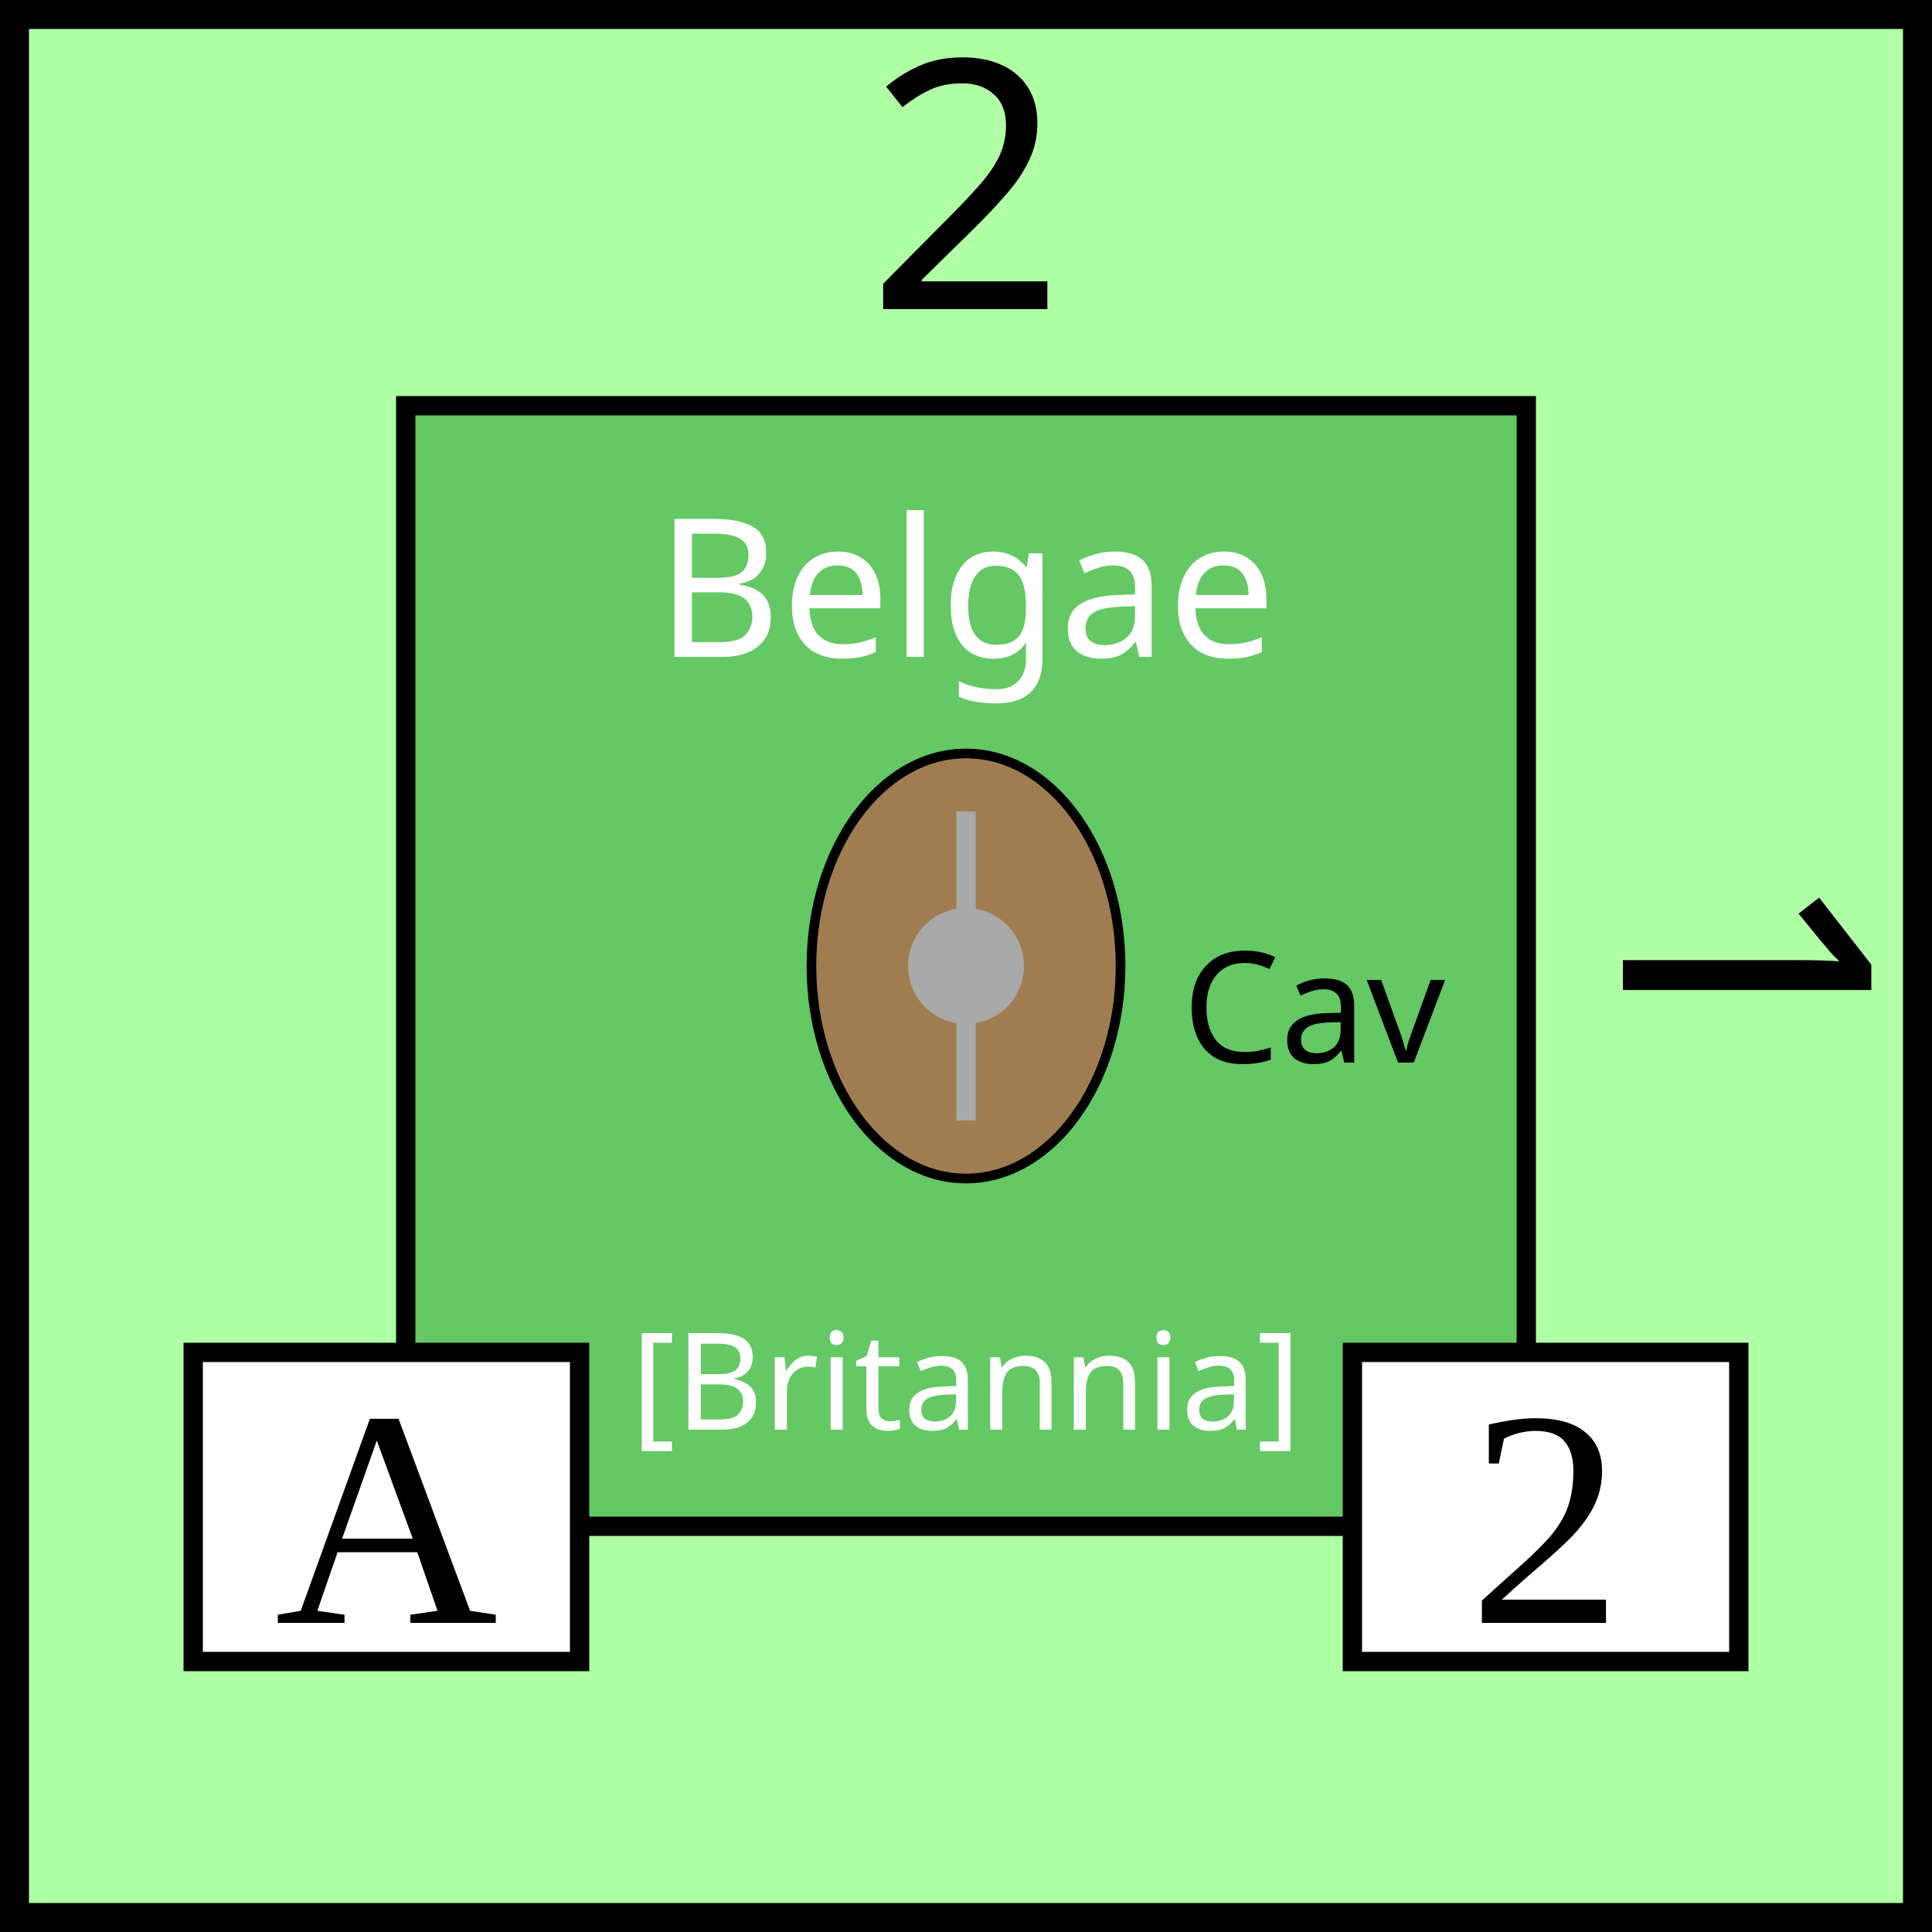
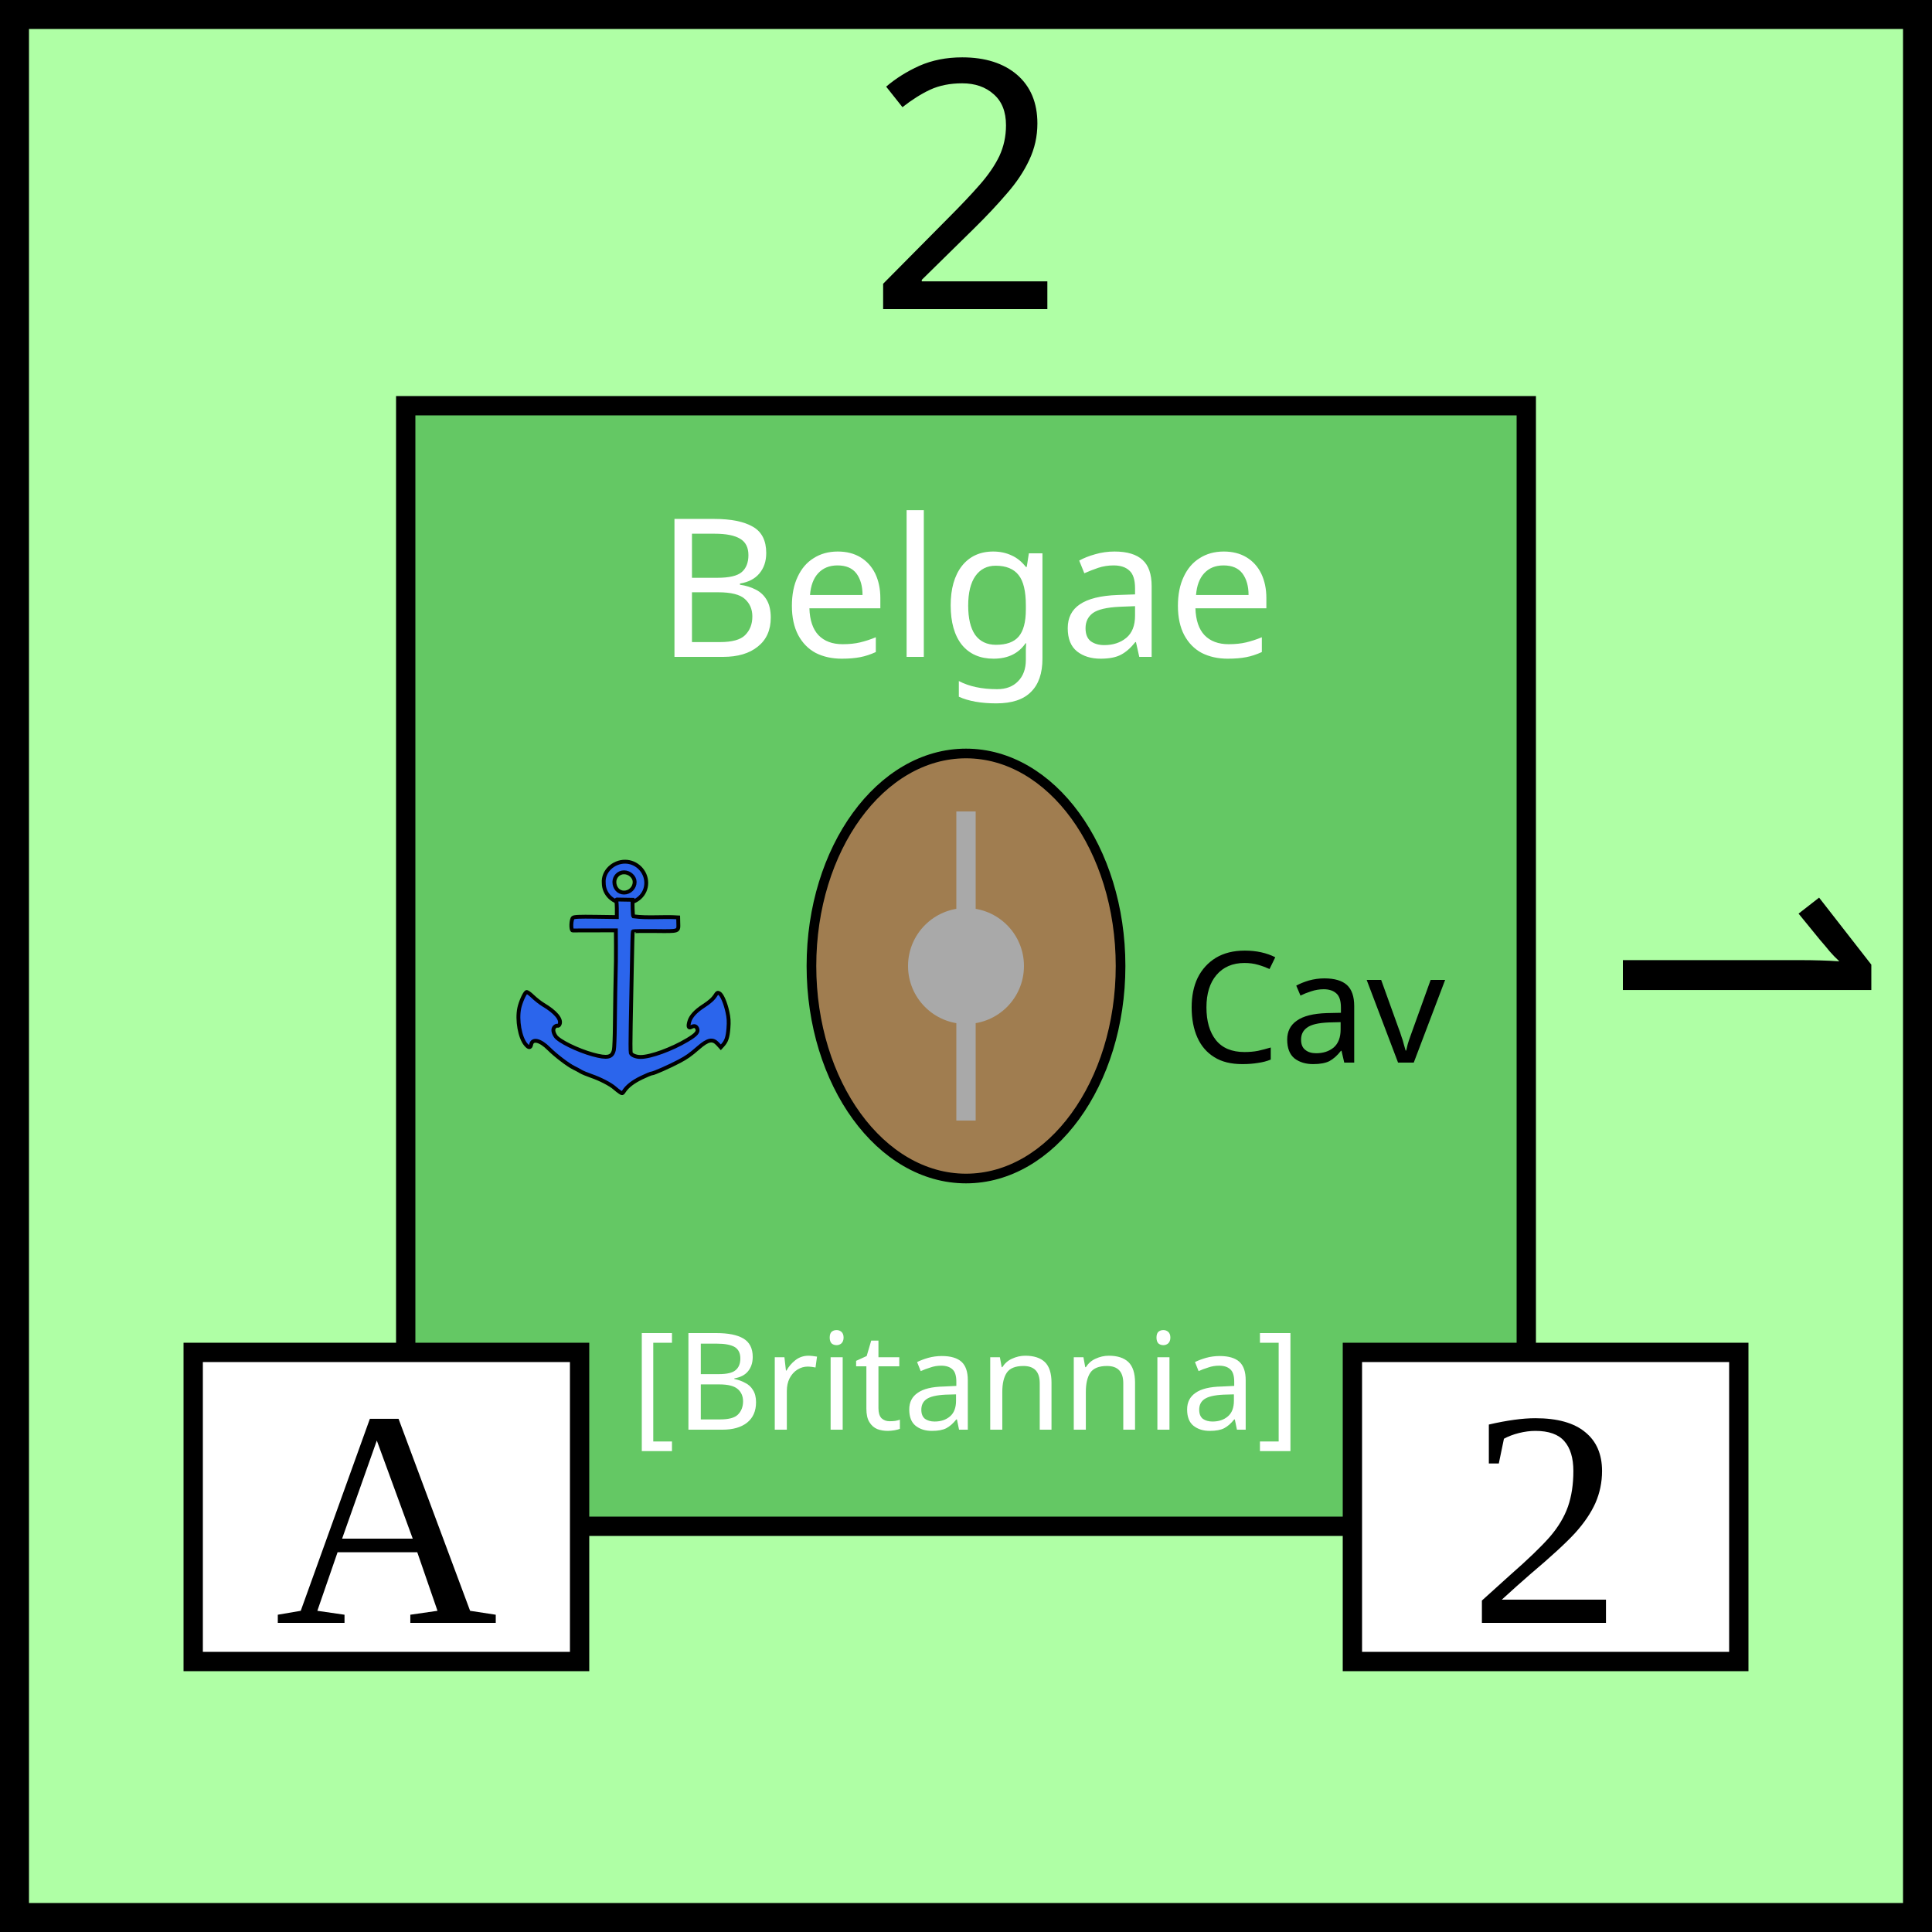
- <svg xmlns="http://www.w3.org/2000/svg" viewBox="0 0 100 100" width="100" height="100">
+ <svg xmlns="http://www.w3.org/2000/svg" xmlns:xlink="http://www.w3.org/1999/xlink" viewBox="0 0 100 100" width="100" height="100">
+   <defs>
+     <g id="anchor" transform="scale(0.05)" stroke="black" fill="#2B65EC" stroke-width="4">
+       <path d="M 127 32 C 115 32 104 42 105 54 C 105 66 115 75 127 75 C 139 75 149 66 149 54 C 149 42 139 32 127 32 z M 126 43 C 132 43 137 48 137 53 C 137 59 132 64 126 64 C 120 64 116 59 116 53 C 116 48 120 43 126 43 z " />
+       <path d="M118.537,71.179c-1.053-0.019,0,2.075,0,9.084v9.084l-21.881-0.306   c-17.203-0.24-22.227-0.018-23.5,1.038c-2.036,1.689-2.356,13.078-0.369,13.135l44.75-0.104c0.05,10.689,0.189,21.379,0.053,32.069   c-0.504,22.08-0.892,44.162-1.097,66.247c-0.09,11.96-0.545,23.436-1.011,25.5c-1.754,7.78-6.661,8.837-21.785,4.691   c-15.729-4.312-35.264-13.896-38.552-18.913c-2.614-3.99-3.022-7.41-1.133-9.498c0.942-1.041,2.342-1.65,3.112-1.355   c0.851,0.326,1.746-0.386,2.284-1.817c1.893-5.04-4.426-12.489-16.872-19.89c-3.025-1.799-7.975-5.662-11-8.584   c-3.174-3.066-5.973-5.012-6.619-4.598c-2.009,1.287-6.12,10.584-7.383,16.697c-2.539,12.288,0.683,30.421,6.668,37.535   c3.16,3.756,4.923,3.788,5.659,0.105c1.298-6.49,9.375-4.617,18.174,4.211c6.964,6.988,20.225,17.118,26,19.862   c2.2,1.045,5.35,2.744,7,3.776c1.65,1.031,6.6,3.107,11,4.611c9.218,3.153,20.012,8.735,24.287,12.56   c1.624,1.452,4.076,3.378,5.45,4.277c2.403,1.575,2.562,1.538,4.194-0.954c3.399-5.188,9.264-9.729,18.146-14.049   c4.992-2.43,9.828-4.416,10.744-4.416c1.949,0,18.395-7.275,28.301-12.521c7.764-4.11,11.26-6.587,19.934-14.121   c9.791-8.505,14.745-9.466,19.884-3.856l3.208,3.503l2.061-2.253c3.727-4.075,5.098-8.172,5.818-17.383   c0.551-7.043,0.316-10.867-1.037-16.98c-2.142-9.658-5.73-17.913-8.414-19.35c-1.695-0.906-2.271-0.645-3.72,1.693   c-2.519,4.065-6.036,7.262-12.812,11.642c-8.113,5.244-13.01,10.649-14.516,16.026c-1.453,5.193-0.791,7.079,1.968,5.603   c3.01-1.611,4.971-1.172,6.13,1.374c1.633,3.582-0.819,6.465-10.299,12.104c-16.191,9.631-37.9,17.52-48.216,17.52   c-4.868,0-9.438-1.883-10.171-4.189c-0.353-1.112-0.371-14.237-0.04-29.166c0.331-14.93,0.866-42.664,1.189-61.633   c0.323-18.969,0.739-34.734,0.925-35.034c0.186-0.299,10.497-0.45,22.916-0.334c25.764,0.24,24.408,0.724,24.195-8.643l-0.125-5.5   c-15.387-1.079-31.138,0.942-46.46-1.126c-0.289-0.29-0.592-3.854-0.672-7.92l-0.146-9.167L118.537,71.179z" />
+     </g>
+   </defs>
  <rect id="background" fill="rgb(175,255,165)" height="100" width="100" stroke="black" stroke-width="3" />
  <g id="tribe" text-anchor="middle" font-size="12" font-family="Papyrus">
    <rect x="21" y="21" width="58" height="58" fill="rgb(100,200,100)" stroke="black" />
    <text x="50" y="34" fill="white" font-size="10">Belgae</text>
    <text x="50" y="74" font-size="7" fill="white">[Britannia]</text>
    <ellipse id="shield" cx="50" cy="50" rx="8" ry="11" fill="rgb(160,125,80)" stroke="black" stroke-width="0.5" />
    <text x="68" y="55" font-size="8">Cav</text>
    <circle cx="50" cy="50" r="3" fill="darkgrey" />
    <line x1="50" y1="42" x2="50" y2="58" stroke="darkgrey" />
+     <use x="26" y="43" xlink:href="#anchor" />
  </g>
  <g id="attributes" text-anchor="middle" font-size="16">
    <rect id="initiative" x="10" y="70" height="16" width="20" fill="white" stroke="black" />
    <text x="20" y="84">A</text>
    <rect id="firepower" x="70" y="70" height="16" width="20" fill="white" stroke="black" />
    <text x="80" y="84">2</text>
  </g>
  <g id="strength" text-anchor="middle" font-family="Papyrus" font-size="18">
    <text x="50" y="16">2</text>
    <text x="50" y="16" transform="rotate(90,50,50)">1</text>
  </g>
</svg>
